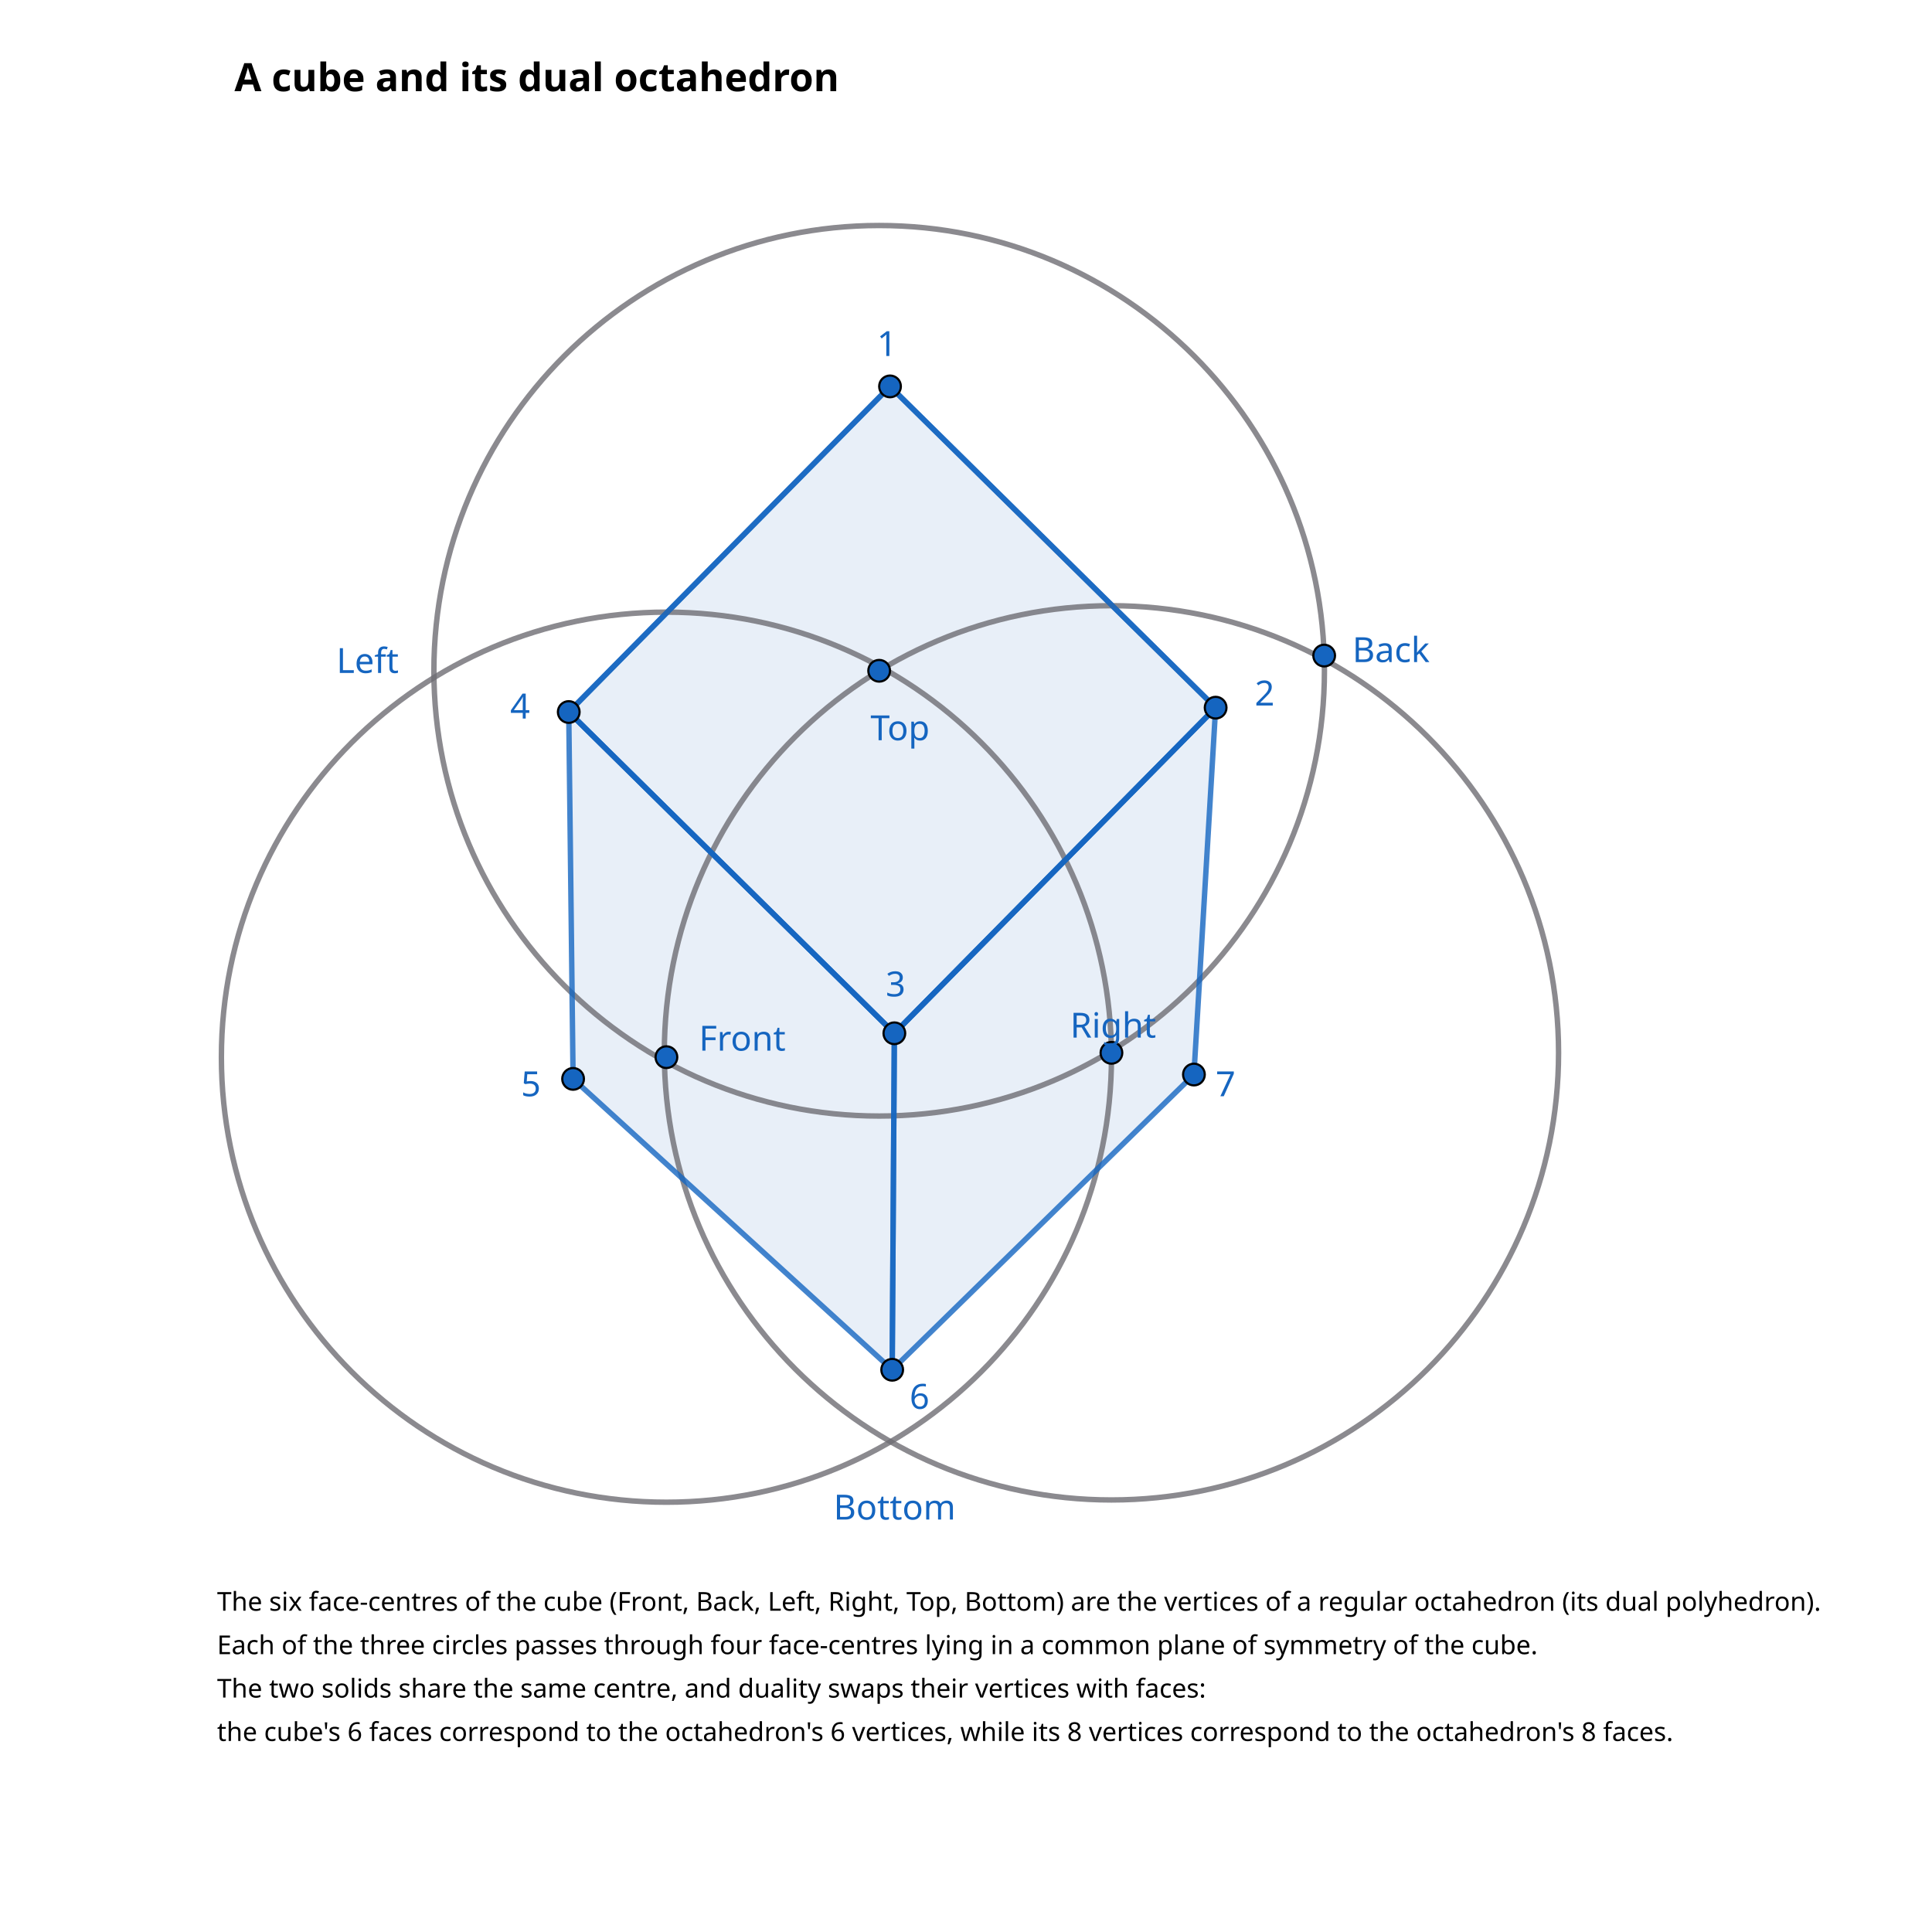
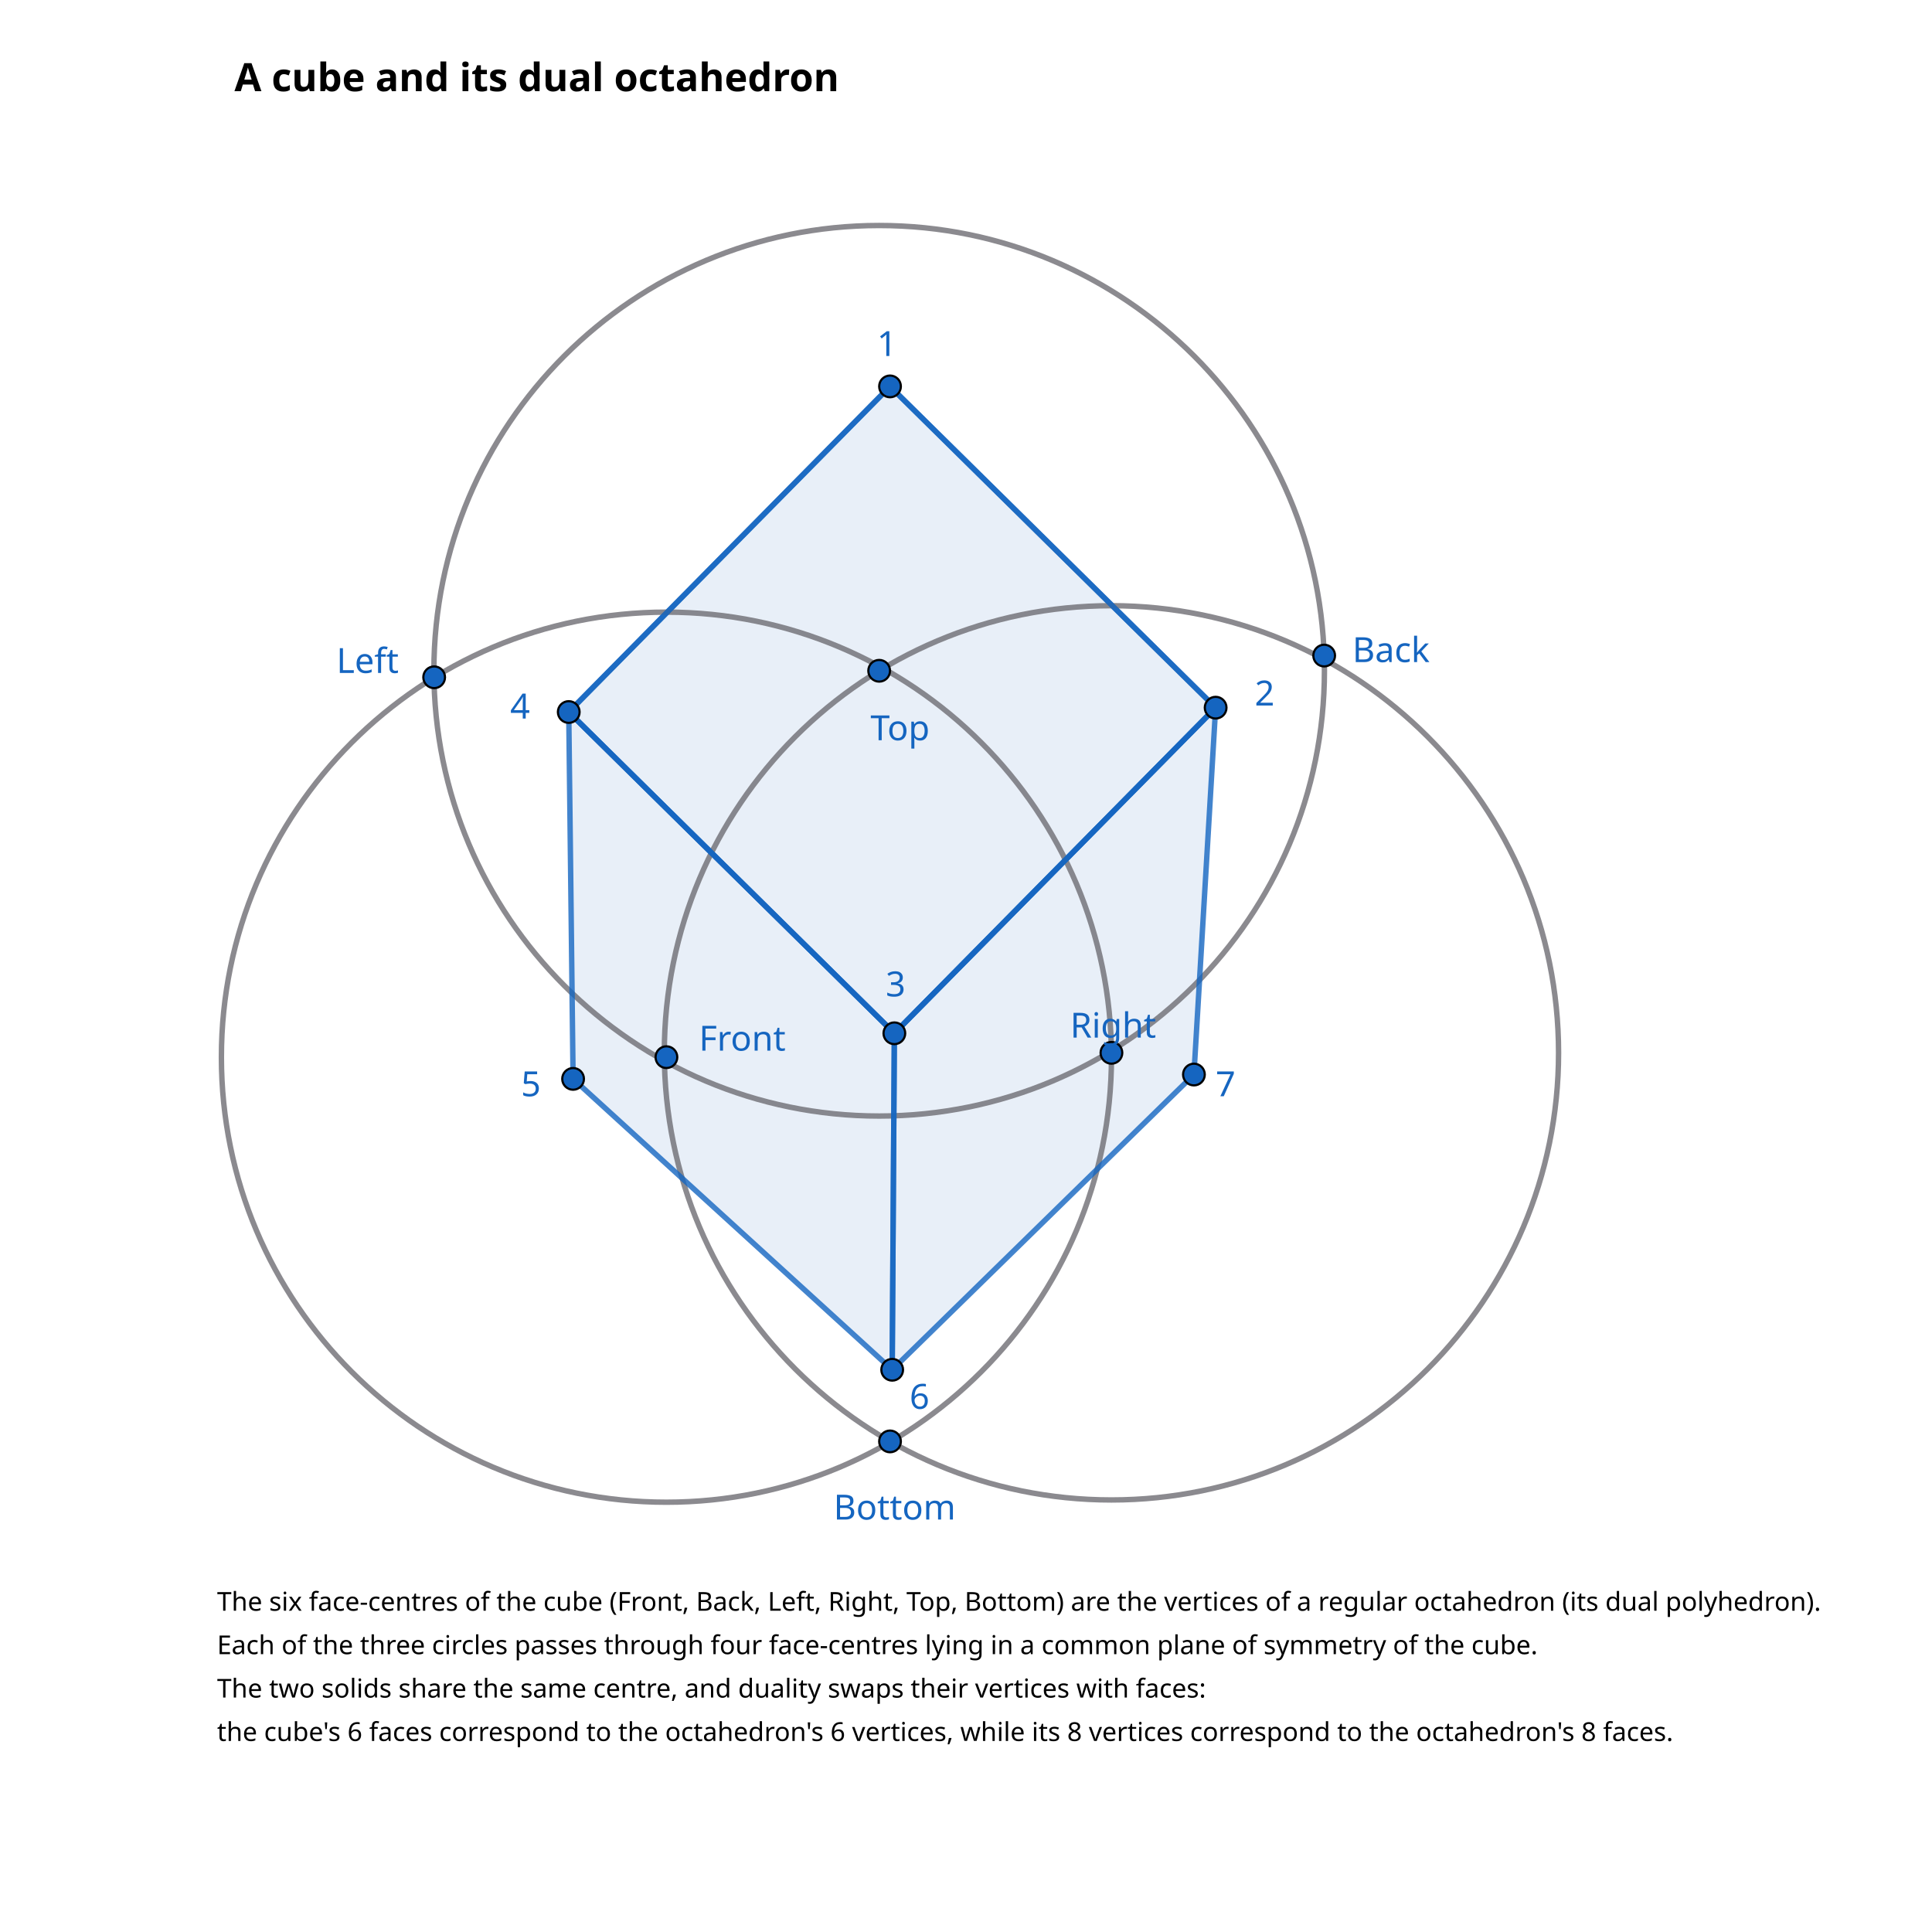
<svg xmlns="http://www.w3.org/2000/svg" version="1.1" width="890" height="890">
  <defs>
    <clipPath id="lpQtysONQgTm">
      <path fill="none" stroke="none" d=" M 0 0 L 890 0 L 890 890 L 0 890 L 0 0 Z" />
    </clipPath>
  </defs>
  <g>
    <rect fill="rgb(255,255,255)" stroke="none" x="0" y="0" width="1516" height="890" fill-opacity="1" />
    <path fill="rgb(21,101,192)" stroke="none" paint-order="stroke fill markers" fill-rule="evenodd" d=" M 412 476 L 560 326 L 410 178 L 262 328 Z" fill-opacity="0.098" />
    <path fill="none" stroke="rgb(21,101,192)" paint-order="fill stroke markers" d=" M 412 476 L 560 326 L 410 178 L 262 328 Z" stroke-opacity="0.8" stroke-linecap="round" stroke-linejoin="round" stroke-miterlimit="10" stroke-width="2.5" />
    <path fill="rgb(21,101,192)" stroke="none" paint-order="stroke fill markers" fill-rule="evenodd" d=" M 412 476 L 411 631 L 550 495 L 560 326 Z" fill-opacity="0.098" />
    <path fill="rgb(21,101,192)" stroke="none" paint-order="stroke fill markers" fill-rule="evenodd" d=" M 262 328 L 264 497 L 411 631 L 412 476 Z" fill-opacity="0.098" />
    <path fill="none" stroke="rgb(110,109,115)" paint-order="fill stroke markers" d=" M 512.01 487 C 512.01 600.224 420.224 692.01 307 692.01 C 193.776 692.01 101.99 600.224 101.99 487 C 101.99 373.776 193.776 281.99 307 281.99 C 420.224 281.99 512.01 373.776 512.01 487 Z" stroke-opacity="0.8" stroke-linecap="round" stroke-linejoin="round" stroke-miterlimit="10" stroke-width="2.5" />
    <path fill="none" stroke="rgb(110,109,115)" paint-order="fill stroke markers" d=" M 717.973 485 C 717.973 598.756 625.756 690.973 512 690.973 C 398.244 690.973 306.027 598.756 306.027 485 C 306.027 371.244 398.244 279.027 512 279.027 C 625.756 279.027 717.973 371.244 717.973 485 Z" stroke-opacity="0.8" stroke-linecap="round" stroke-linejoin="round" stroke-miterlimit="10" stroke-width="2.5" />
    <path fill="none" stroke="rgb(110,109,115)" paint-order="fill stroke markers" d=" M 610.119 309 C 610.119 422.284 518.284 514.119 405 514.119 C 291.716 514.119 199.881 422.284 199.881 309 C 199.881 195.716 291.716 103.881 405 103.881 C 518.284 103.881 610.119 195.716 610.119 309 Z" stroke-opacity="0.8" stroke-linecap="round" stroke-linejoin="round" stroke-miterlimit="10" stroke-width="2.5" />
    <path fill="none" stroke="rgb(21,101,192)" paint-order="fill stroke markers" d=" M 412 476 L 560 326" stroke-opacity="0.8" stroke-linecap="round" stroke-linejoin="round" stroke-miterlimit="10" stroke-width="2.5" />
    <path fill="none" stroke="rgb(21,101,192)" paint-order="fill stroke markers" d=" M 560 326 L 410 178" stroke-opacity="0.8" stroke-linecap="round" stroke-linejoin="round" stroke-miterlimit="10" stroke-width="2.5" />
    <path fill="none" stroke="rgb(21,101,192)" paint-order="fill stroke markers" d=" M 410 178 L 262 328" stroke-opacity="0.8" stroke-linecap="round" stroke-linejoin="round" stroke-miterlimit="10" stroke-width="2.5" />
    <path fill="none" stroke="rgb(21,101,192)" paint-order="fill stroke markers" d=" M 262 328 L 412 476" stroke-opacity="0.8" stroke-linecap="round" stroke-linejoin="round" stroke-miterlimit="10" stroke-width="2.5" />
    <path fill="none" stroke="rgb(21,101,192)" paint-order="fill stroke markers" d=" M 412 476 L 411 631" stroke-opacity="0.8" stroke-linecap="round" stroke-linejoin="round" stroke-miterlimit="10" stroke-width="2.5" />
    <path fill="none" stroke="rgb(21,101,192)" paint-order="fill stroke markers" d=" M 411 631 L 550 495" stroke-opacity="0.8" stroke-linecap="round" stroke-linejoin="round" stroke-miterlimit="10" stroke-width="2.5" />
    <path fill="none" stroke="rgb(21,101,192)" paint-order="fill stroke markers" d=" M 550 495 L 560 326" stroke-opacity="0.8" stroke-linecap="round" stroke-linejoin="round" stroke-miterlimit="10" stroke-width="2.5" />
    <path fill="none" stroke="rgb(21,101,192)" paint-order="fill stroke markers" d=" M 560 326 L 412 476" stroke-opacity="0.8" stroke-linecap="round" stroke-linejoin="round" stroke-miterlimit="10" stroke-width="2.5" />
    <path fill="none" stroke="rgb(21,101,192)" paint-order="fill stroke markers" d=" M 262 328 L 264 497" stroke-opacity="0.8" stroke-linecap="round" stroke-linejoin="round" stroke-miterlimit="10" stroke-width="2.5" />
    <path fill="none" stroke="rgb(21,101,192)" paint-order="fill stroke markers" d=" M 264 497 L 411 631" stroke-opacity="0.8" stroke-linecap="round" stroke-linejoin="round" stroke-miterlimit="10" stroke-width="2.5" />
    <path fill="none" stroke="rgb(21,101,192)" paint-order="fill stroke markers" d=" M 411 631 L 412 476" stroke-opacity="0.8" stroke-linecap="round" stroke-linejoin="round" stroke-miterlimit="10" stroke-width="2.5" />
    <path fill="none" stroke="rgb(21,101,192)" paint-order="fill stroke markers" d=" M 412 476 L 262 328" stroke-opacity="0.8" stroke-linecap="round" stroke-linejoin="round" stroke-miterlimit="10" stroke-width="2.5" />
    <path fill="rgb(21,101,192)" stroke="none" paint-order="stroke fill markers" d=" M 312 487 C 312 489.761 309.761 492 307 492 C 304.239 492 302 489.761 302 487 C 302 484.239 304.239 482 307 482 C 309.761 482 312 484.239 312 487 Z" fill-opacity="1" />
    <path fill="none" stroke="rgb(0,0,0)" paint-order="fill stroke markers" d=" M 312 487 C 312 489.761 309.761 492 307 492 C 304.239 492 302 489.761 302 487 C 302 484.239 304.239 482 307 482 C 309.761 482 312 484.239 312 487 Z" stroke-opacity="1" stroke-linecap="round" stroke-linejoin="round" stroke-miterlimit="10" />
    <text fill="rgb(21,101,192)" stroke="none" font-family="geogebra-sans-serif, sans-serif" font-size="16px" font-style="normal" font-weight="normal" text-decoration="normal" x="322" y="484" text-anchor="start" dominant-baseline="alphabetic" fill-opacity="1">Front</text>
    <path fill="rgb(21,101,192)" stroke="none" paint-order="stroke fill markers" d=" M 517 485 C 517 487.761 514.761 490 512 490 C 509.239 490 507 487.761 507 485 C 507 482.239 509.239 480 512 480 C 514.761 480 517 482.239 517 485 Z" fill-opacity="1" />
    <path fill="none" stroke="rgb(0,0,0)" paint-order="fill stroke markers" d=" M 517 485 C 517 487.761 514.761 490 512 490 C 509.239 490 507 487.761 507 485 C 507 482.239 509.239 480 512 480 C 514.761 480 517 482.239 517 485 Z" stroke-opacity="1" stroke-linecap="round" stroke-linejoin="round" stroke-miterlimit="10" />
    <text fill="rgb(21,101,192)" stroke="none" font-family="geogebra-sans-serif, sans-serif" font-size="16px" font-style="normal" font-weight="normal" text-decoration="normal" x="493" y="478" text-anchor="start" dominant-baseline="alphabetic" fill-opacity="1">Right</text>
    <path fill="rgb(21,101,192)" stroke="none" paint-order="stroke fill markers" d=" M 410 309 C 410 311.761 407.761 314 405 314 C 402.239 314 400 311.761 400 309 C 400 306.239 402.239 304 405 304 C 407.761 304 410 306.239 410 309 Z" fill-opacity="1" />
    <path fill="none" stroke="rgb(0,0,0)" paint-order="fill stroke markers" d=" M 410 309 C 410 311.761 407.761 314 405 314 C 402.239 314 400 311.761 400 309 C 400 306.239 402.239 304 405 304 C 407.761 304 410 306.239 410 309 Z" stroke-opacity="1" stroke-linecap="round" stroke-linejoin="round" stroke-miterlimit="10" />
    <text fill="rgb(21,101,192)" stroke="none" font-family="geogebra-sans-serif, sans-serif" font-size="16px" font-style="normal" font-weight="normal" text-decoration="normal" x="401" y="341" text-anchor="start" dominant-baseline="alphabetic" fill-opacity="1">Top</text>
    <path fill="rgb(21,101,192)" stroke="none" paint-order="stroke fill markers" d=" M 615 302 C 615 304.761 612.761 307 610 307 C 607.239 307 605 304.761 605 302 C 605 299.239 607.239 297 610 297 C 612.761 297 615 299.239 615 302 Z" fill-opacity="1" />
    <path fill="none" stroke="rgb(0,0,0)" paint-order="fill stroke markers" d=" M 615 302 C 615 304.761 612.761 307 610 307 C 607.239 307 605 304.761 605 302 C 605 299.239 607.239 297 610 297 C 612.761 297 615 299.239 615 302 Z" stroke-opacity="1" stroke-linecap="round" stroke-linejoin="round" stroke-miterlimit="10" />
    <text fill="rgb(21,101,192)" stroke="none" font-family="geogebra-sans-serif, sans-serif" font-size="16px" font-style="normal" font-weight="normal" text-decoration="normal" x="155" y="310" text-anchor="start" dominant-baseline="alphabetic" fill-opacity="1">Left</text>
    <text fill="rgb(21,101,192)" stroke="none" font-family="geogebra-sans-serif, sans-serif" font-size="16px" font-style="normal" font-weight="normal" text-decoration="normal" x="623" y="305" text-anchor="start" dominant-baseline="alphabetic" fill-opacity="1">Back</text>
    <text fill="rgb(21,101,192)" stroke="none" font-family="geogebra-sans-serif, sans-serif" font-size="16px" font-style="normal" font-weight="normal" text-decoration="normal" x="384" y="700" text-anchor="start" dominant-baseline="alphabetic" fill-opacity="1">Bottom</text>
    <path fill="rgb(21,101,192)" stroke="none" paint-order="stroke fill markers" d=" M 417 476 C 417 478.761 414.761 481 412 481 C 409.239 481 407 478.761 407 476 C 407 473.239 409.239 471 412 471 C 414.761 471 417 473.239 417 476 Z" fill-opacity="1" />
    <path fill="none" stroke="rgb(0,0,0)" paint-order="fill stroke markers" d=" M 417 476 C 417 478.761 414.761 481 412 481 C 409.239 481 407 478.761 407 476 C 407 473.239 409.239 471 412 471 C 414.761 471 417 473.239 417 476 Z" stroke-opacity="1" stroke-linecap="round" stroke-linejoin="round" stroke-miterlimit="10" />
    <text fill="rgb(21,101,192)" stroke="none" font-family="geogebra-sans-serif, sans-serif" font-size="16px" font-style="normal" font-weight="normal" text-decoration="normal" x="408" y="459" text-anchor="start" dominant-baseline="alphabetic" fill-opacity="1">3</text>
    <path fill="rgb(21,101,192)" stroke="none" paint-order="stroke fill markers" d=" M 565 326 C 565 328.761 562.761 331 560 331 C 557.239 331 555 328.761 555 326 C 555 323.239 557.239 321 560 321 C 562.761 321 565 323.239 565 326 Z" fill-opacity="1" />
    <path fill="none" stroke="rgb(0,0,0)" paint-order="fill stroke markers" d=" M 565 326 C 565 328.761 562.761 331 560 331 C 557.239 331 555 328.761 555 326 C 555 323.239 557.239 321 560 321 C 562.761 321 565 323.239 565 326 Z" stroke-opacity="1" stroke-linecap="round" stroke-linejoin="round" stroke-miterlimit="10" />
    <text fill="rgb(21,101,192)" stroke="none" font-family="geogebra-sans-serif, sans-serif" font-size="16px" font-style="normal" font-weight="normal" text-decoration="normal" x="578" y="325" text-anchor="start" dominant-baseline="alphabetic" fill-opacity="1">2</text>
    <path fill="rgb(21,101,192)" stroke="none" paint-order="stroke fill markers" d=" M 415 178 C 415 180.761 412.761 183 410 183 C 407.239 183 405 180.761 405 178 C 405 175.239 407.239 173 410 173 C 412.761 173 415 175.239 415 178 Z" fill-opacity="1" />
    <path fill="none" stroke="rgb(0,0,0)" paint-order="fill stroke markers" d=" M 415 178 C 415 180.761 412.761 183 410 183 C 407.239 183 405 180.761 405 178 C 405 175.239 407.239 173 410 173 C 412.761 173 415 175.239 415 178 Z" fill-opacity="1" />
    <text fill="rgb(21,101,192)" stroke="none" font-family="geogebra-sans-serif, sans-serif" font-size="16px" font-style="normal" font-weight="normal" text-decoration="normal" x="404" y="164" text-anchor="start" dominant-baseline="alphabetic" fill-opacity="1">1</text>
    <path fill="rgb(21,101,192)" stroke="none" paint-order="stroke fill markers" d=" M 267 328 C 267 330.761 264.761 333 262 333 C 259.239 333 257 330.761 257 328 C 257 325.239 259.239 323 262 323 C 264.761 323 267 325.239 267 328 Z" fill-opacity="1" />
    <path fill="none" stroke="rgb(0,0,0)" paint-order="fill stroke markers" d=" M 267 328 C 267 330.761 264.761 333 262 333 C 259.239 333 257 330.761 257 328 C 257 325.239 259.239 323 262 323 C 264.761 323 267 325.239 267 328 Z" stroke-opacity="1" stroke-linecap="round" stroke-linejoin="round" stroke-miterlimit="10" />
    <text fill="rgb(21,101,192)" stroke="none" font-family="geogebra-sans-serif, sans-serif" font-size="16px" font-style="normal" font-weight="normal" text-decoration="normal" x="235" y="331" text-anchor="start" dominant-baseline="alphabetic" fill-opacity="1">4</text>
    <path fill="rgb(21,101,192)" stroke="none" paint-order="stroke fill markers" d=" M 416 631 C 416 633.761 413.761 636 411 636 C 408.239 636 406 633.761 406 631 C 406 628.239 408.239 626 411 626 C 413.761 626 416 628.239 416 631 Z" fill-opacity="1" />
    <path fill="none" stroke="rgb(0,0,0)" paint-order="fill stroke markers" d=" M 416 631 C 416 633.761 413.761 636 411 636 C 408.239 636 406 633.761 406 631 C 406 628.239 408.239 626 411 626 C 413.761 626 416 628.239 416 631 Z" stroke-opacity="1" stroke-linecap="round" stroke-linejoin="round" stroke-miterlimit="10" />
    <text fill="rgb(21,101,192)" stroke="none" font-family="geogebra-sans-serif, sans-serif" font-size="16px" font-style="normal" font-weight="normal" text-decoration="normal" x="419" y="649" text-anchor="start" dominant-baseline="alphabetic" fill-opacity="1">6</text>
    <path fill="rgb(21,101,192)" stroke="none" paint-order="stroke fill markers" d=" M 555 495 C 555 497.761 552.761 500 550 500 C 547.239 500 545 497.761 545 495 C 545 492.239 547.239 490 550 490 C 552.761 490 555 492.239 555 495 Z" fill-opacity="1" />
    <path fill="none" stroke="rgb(0,0,0)" paint-order="fill stroke markers" d=" M 555 495 C 555 497.761 552.761 500 550 500 C 547.239 500 545 497.761 545 495 C 545 492.239 547.239 490 550 490 C 552.761 490 555 492.239 555 495 Z" stroke-opacity="1" stroke-linecap="round" stroke-linejoin="round" stroke-miterlimit="10" />
    <text fill="rgb(21,101,192)" stroke="none" font-family="geogebra-sans-serif, sans-serif" font-size="16px" font-style="normal" font-weight="normal" text-decoration="normal" x="560" y="505" text-anchor="start" dominant-baseline="alphabetic" fill-opacity="1">7</text>
    <path fill="rgb(21,101,192)" stroke="none" paint-order="stroke fill markers" d=" M 269 497 C 269 499.761 266.761 502 264 502 C 261.239 502 259 499.761 259 497 C 259 494.239 261.239 492 264 492 C 266.761 492 269 494.239 269 497 Z" fill-opacity="1" />
    <path fill="none" stroke="rgb(0,0,0)" paint-order="fill stroke markers" d=" M 269 497 C 269 499.761 266.761 502 264 502 C 261.239 502 259 499.761 259 497 C 259 494.239 261.239 492 264 492 C 266.761 492 269 494.239 269 497 Z" stroke-opacity="1" stroke-linecap="round" stroke-linejoin="round" stroke-miterlimit="10" />
+     <path fill="rgb(21,101,192)" stroke="none" paint-order="stroke fill markers" d=" M 205 312 C 205 314.761 202.761 317 200 317 C 197.239 317 195 314.761 195 312 C 195 309.239 197.239 307 200 307 C 202.761 307 205 309.239 205 312 Z" fill-opacity="1" />
+     <path fill="none" stroke="rgb(0,0,0)" paint-order="fill stroke markers" d=" M 205 312 C 205 314.761 202.761 317 200 317 C 197.239 317 195 314.761 195 312 C 195 309.239 197.239 307 200 307 C 202.761 307 205 309.239 205 312 Z" stroke-opacity="1" stroke-linecap="round" stroke-linejoin="round" stroke-miterlimit="10" />
+     <path fill="rgb(21,101,192)" stroke="none" paint-order="stroke fill markers" d=" M 415 664 C 415 666.761 412.761 669 410 669 C 407.239 669 405 666.761 405 664 C 405 661.239 407.239 659 410 659 C 412.761 659 415 661.239 415 664 Z" fill-opacity="1" />
+     <path fill="none" stroke="rgb(0,0,0)" paint-order="fill stroke markers" d=" M 415 664 C 415 666.761 412.761 669 410 669 C 407.239 669 405 666.761 405 664 C 405 661.239 407.239 659 410 659 C 412.761 659 415 661.239 415 664 Z" stroke-opacity="1" stroke-linecap="round" stroke-linejoin="round" stroke-miterlimit="10" />
    <text fill="rgb(21,101,192)" stroke="none" font-family="geogebra-sans-serif, sans-serif" font-size="16px" font-style="normal" font-weight="normal" text-decoration="normal" x="240" y="505" text-anchor="start" dominant-baseline="alphabetic" fill-opacity="1">5</text>
    <text x="108" y="42" font-family="sans-serif" font-size="18" font-weight="bold" fill="black">A cube and its dual octahedron</text>
    <text x="100" y="742" font-family="sans-serif" font-size="12" fill="black">The six face-centres of the cube (Front, Back, Left, Right, Top, Bottom) are the vertices of a regular octahedron (its dual polyhedron).</text>
    <text x="100" y="762" font-family="sans-serif" font-size="12" fill="black">Each of the three circles passes through four face-centres lying in a common plane of symmetry of the cube.</text>
    <text x="100" y="782" font-family="sans-serif" font-size="12" fill="black">The two solids share the same centre, and duality swaps their vertices with faces:</text>
    <text x="100" y="802" font-family="sans-serif" font-size="12" fill="black">the cube's 6 faces correspond to the octahedron's 6 vertices, while its 8 vertices correspond to the octahedron's 8 faces.</text>
  </g>
</svg>
